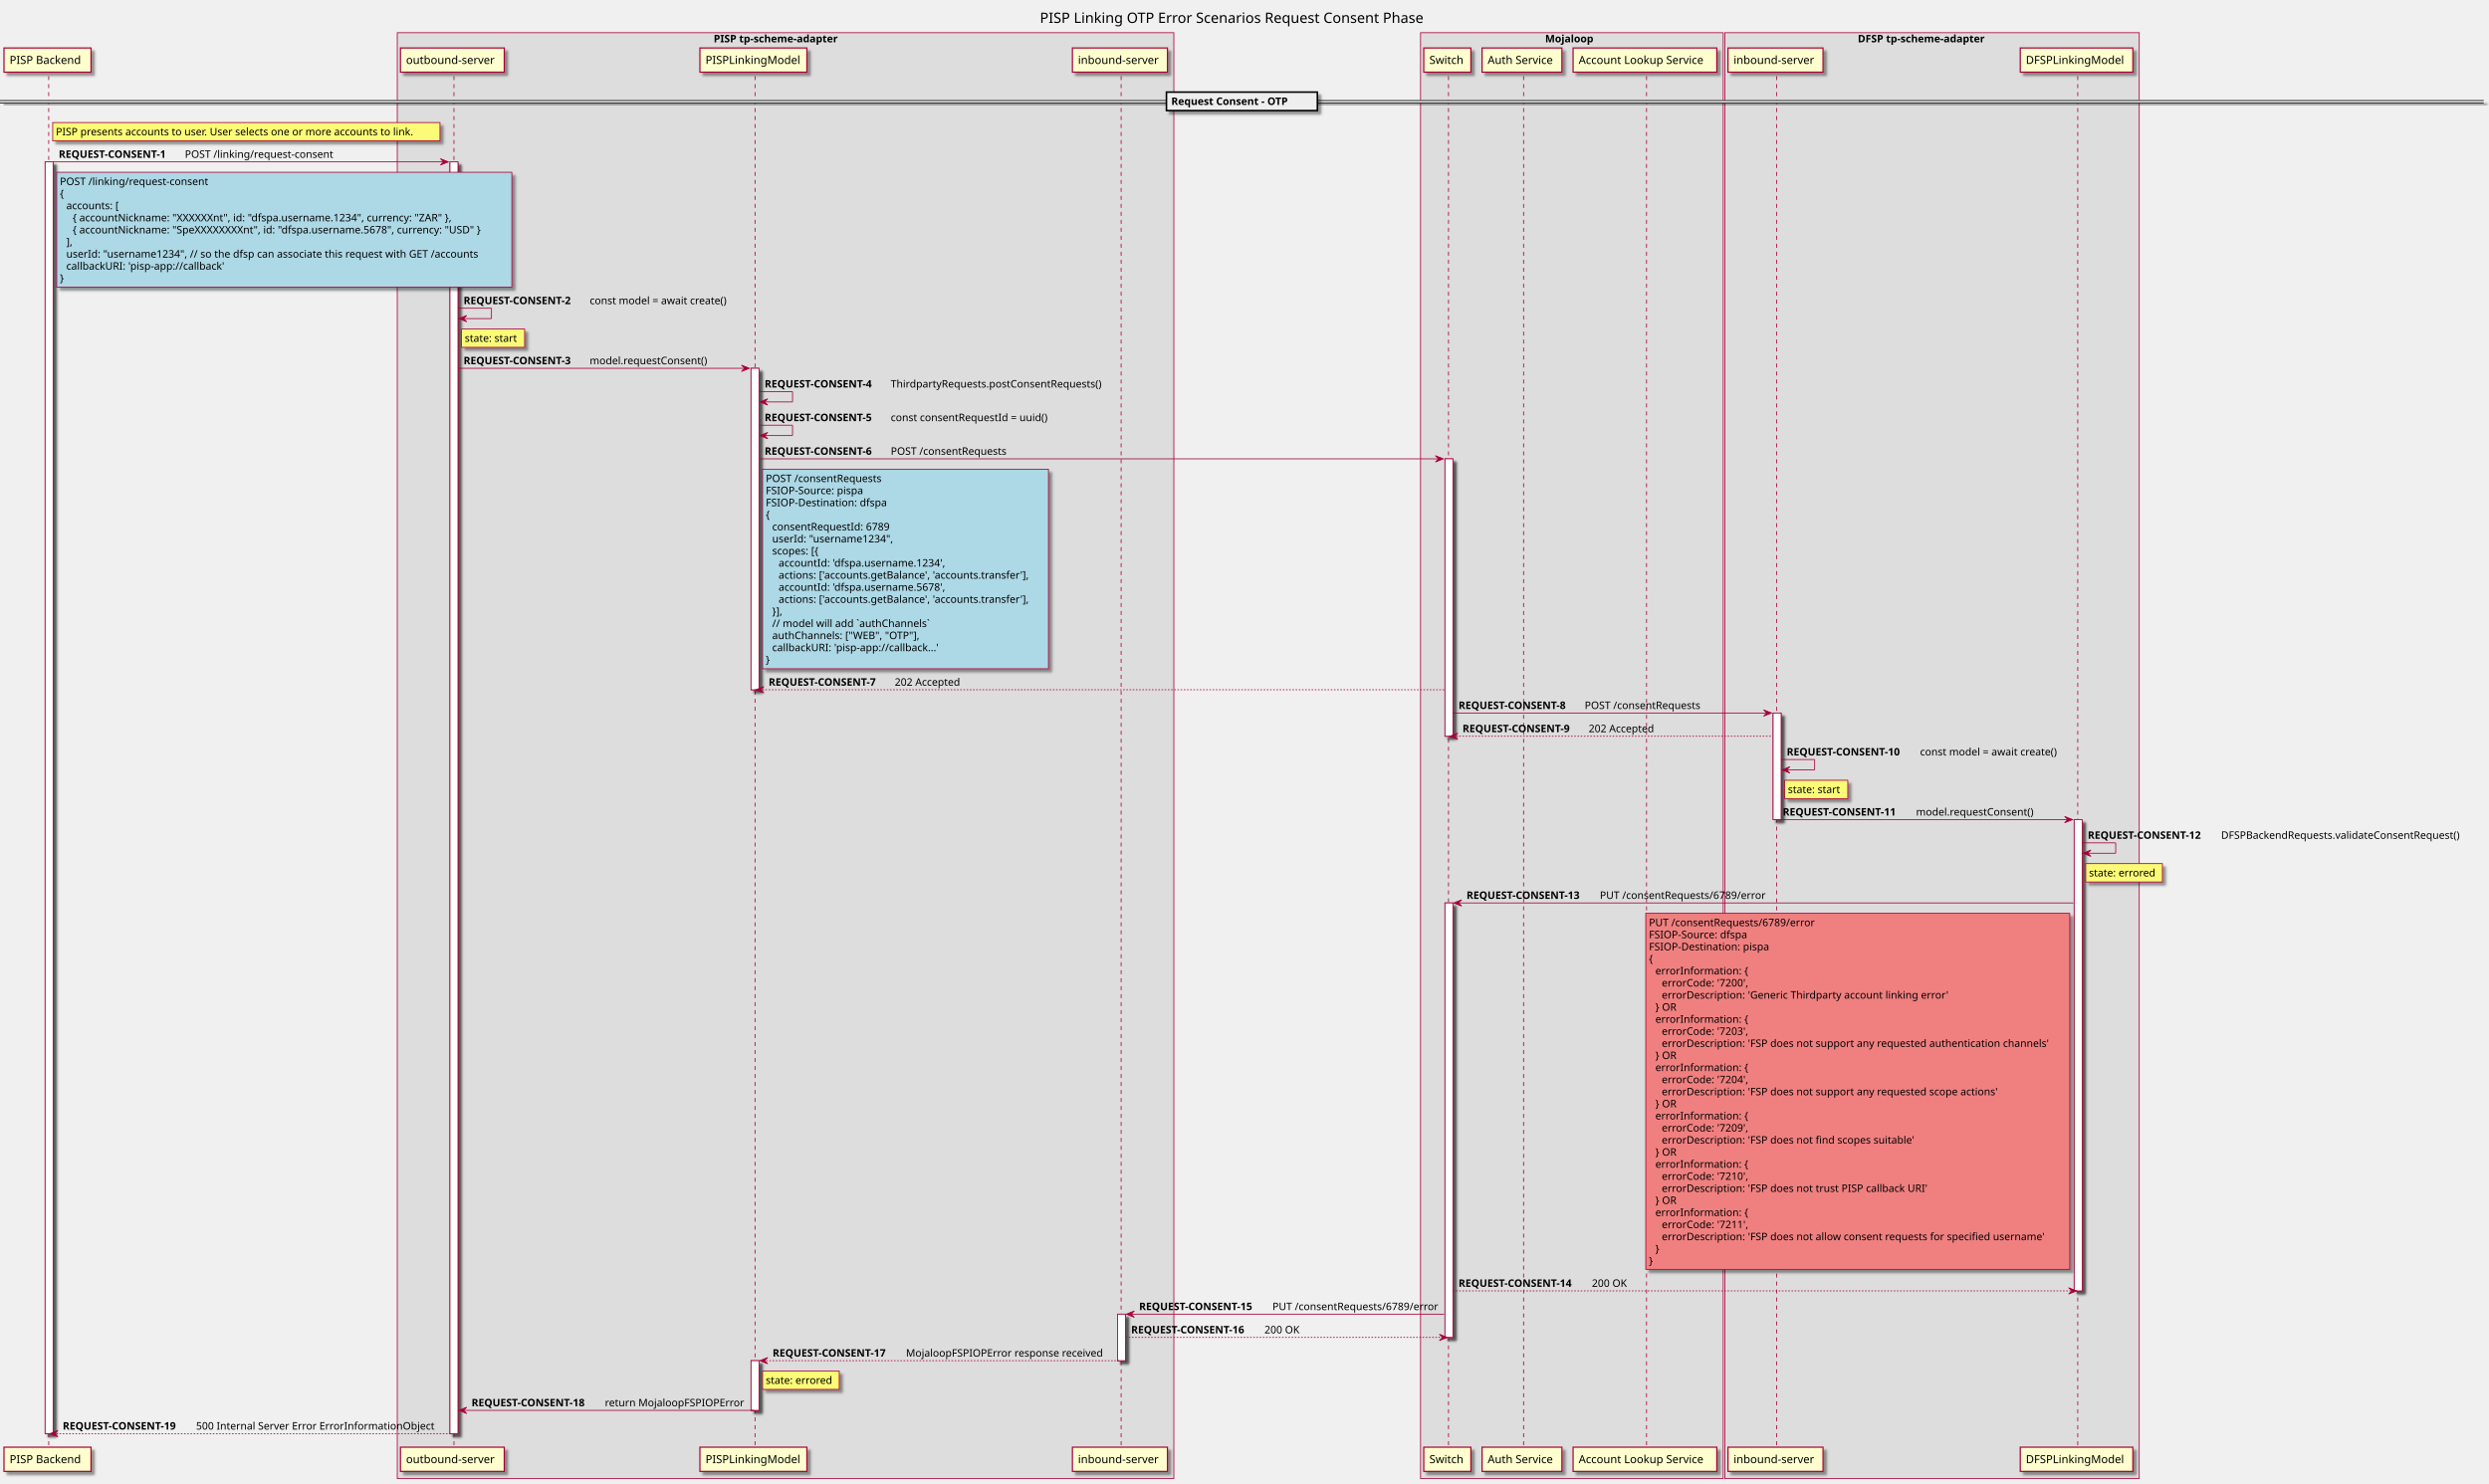
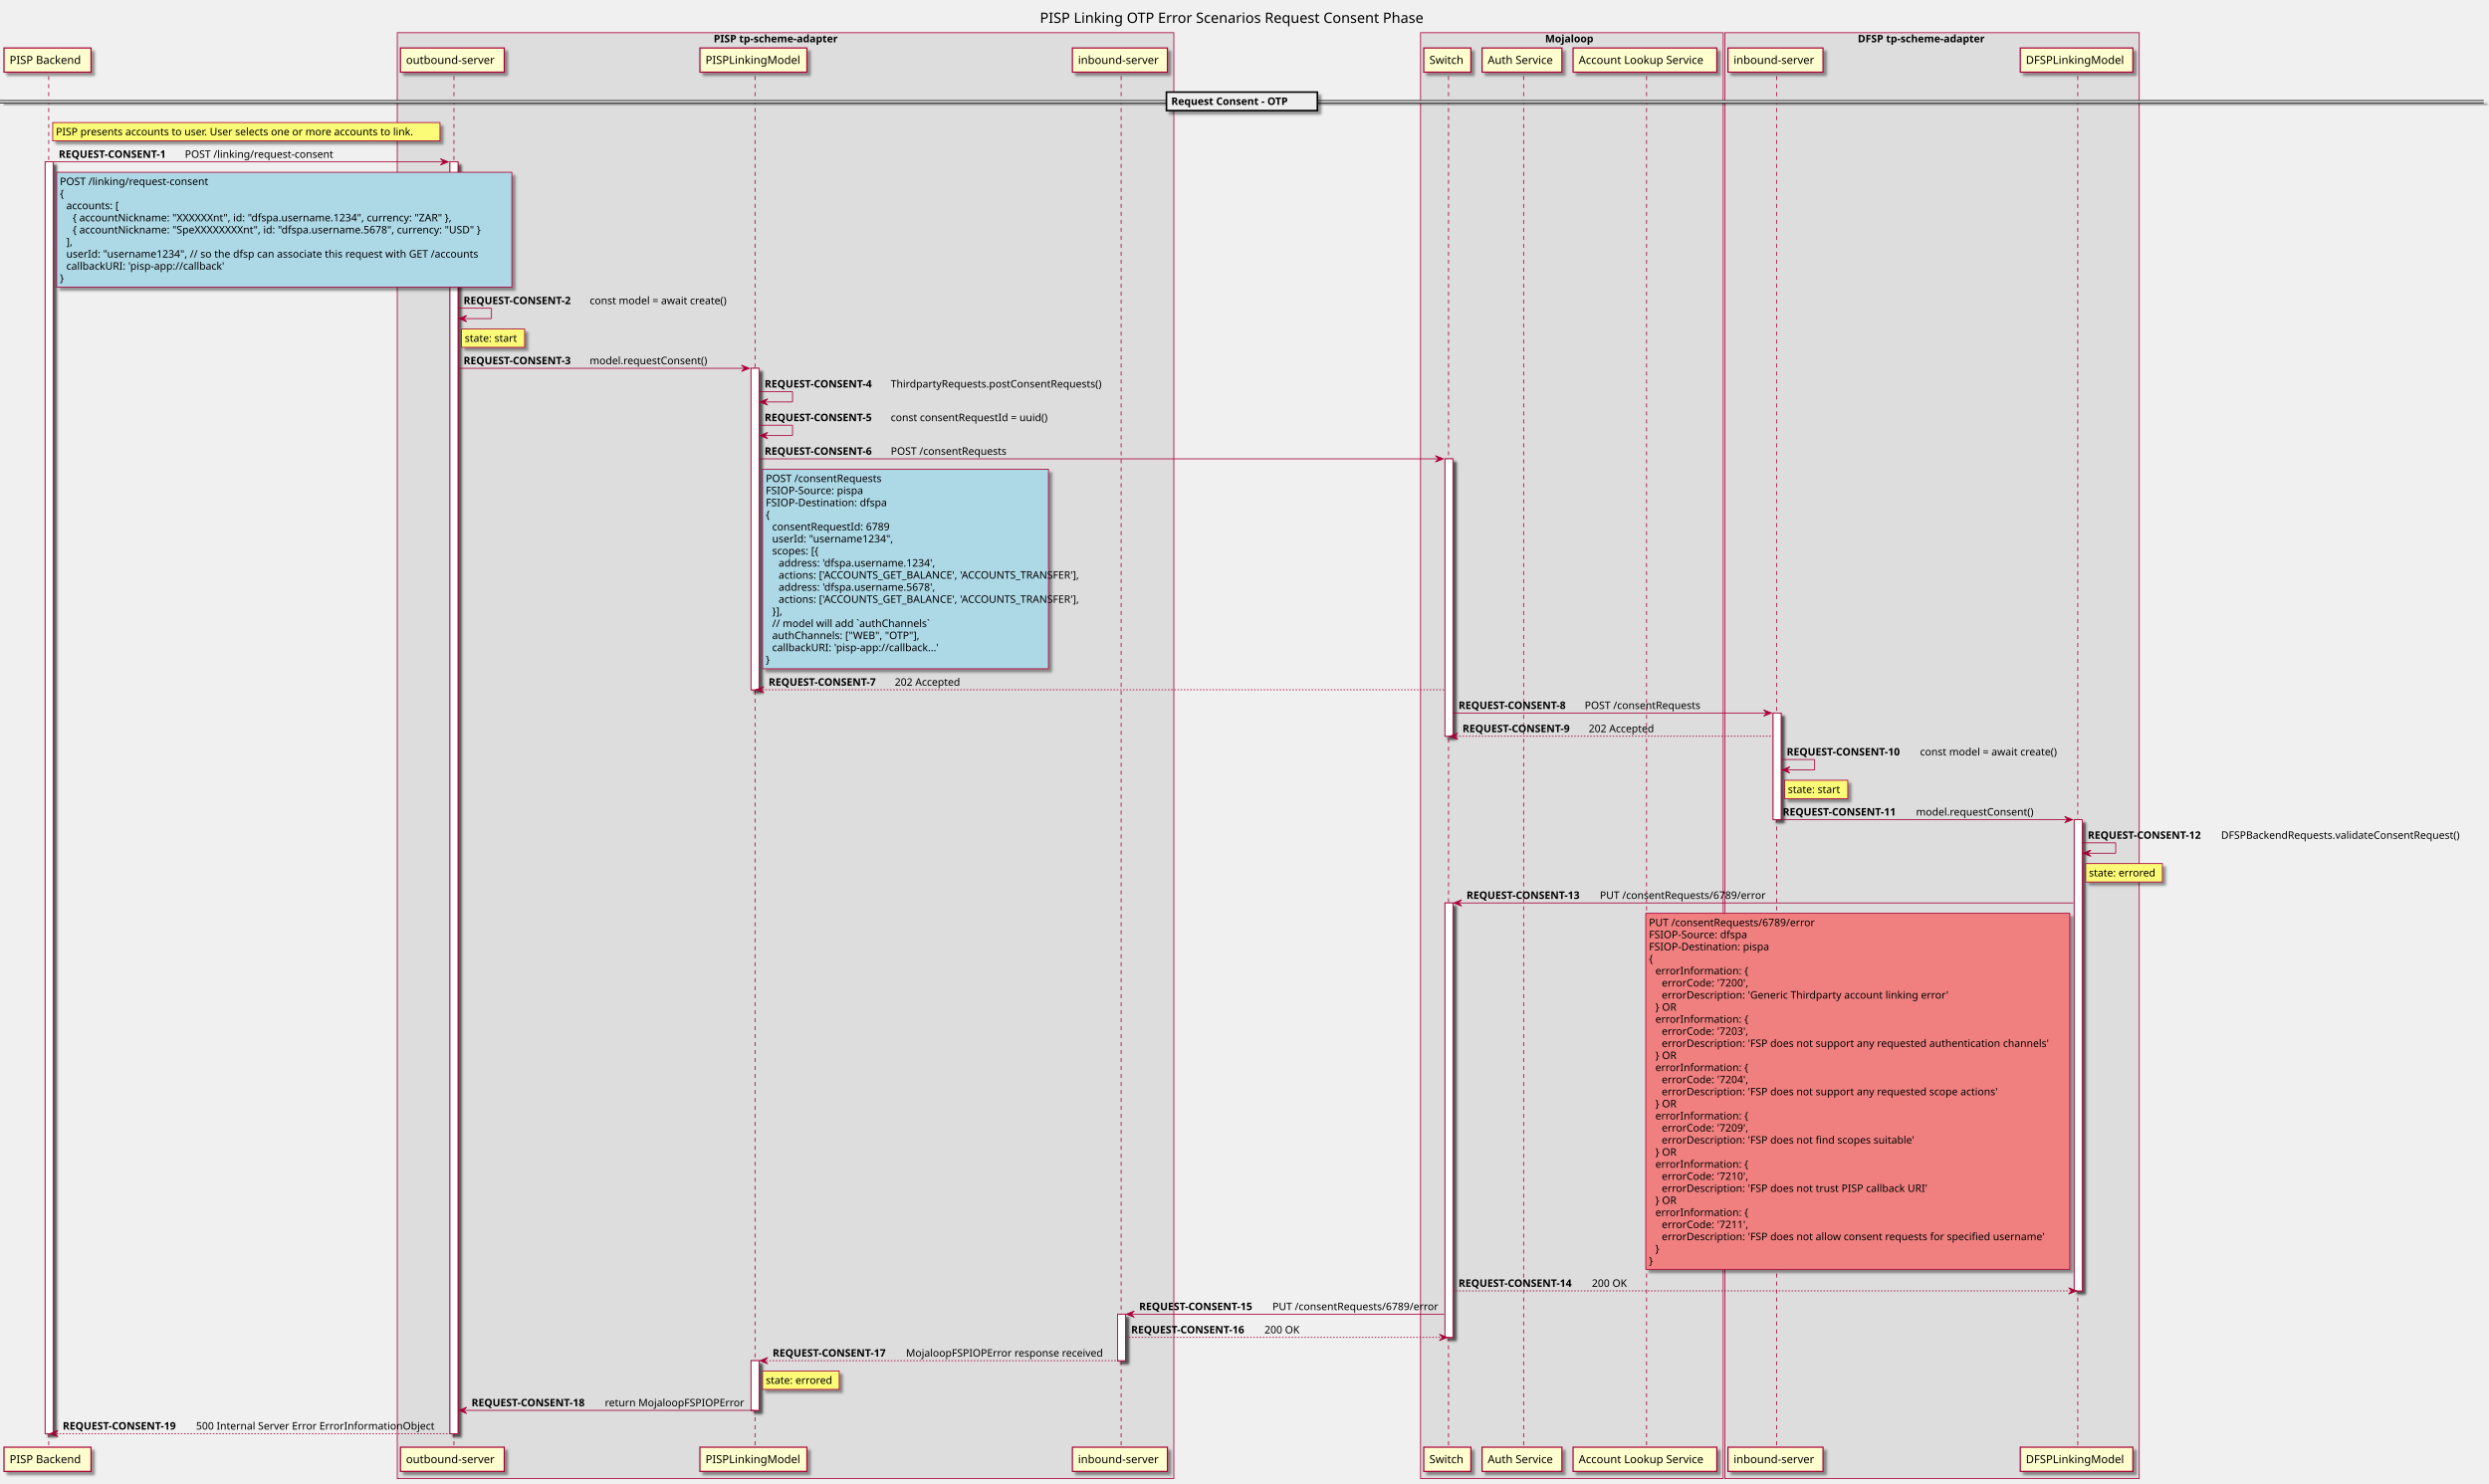
<svg xmlns="http://www.w3.org/2000/svg" contentScriptType="application/ecmascript" contentStyleType="text/css" height="1858px" preserveAspectRatio="none" style="width:3117px;height:1858px;" version="1.1" viewBox="0 0 3117 1858" width="3117px" zoomAndPan="magnify">
  <defs>
    <filter height="300%" id="f1ocngoyft4dsx" width="300%" x="-1" y="-1">
      <feGaussianBlur result="blurOut" stdDeviation="2.0" />
      <feColorMatrix in="blurOut" result="blurOut2" type="matrix" values="0 0 0 0 0 0 0 0 0 0 0 0 0 0 0 0 0 0 .4 0" />
      <feOffset dx="4.0" dy="4.0" in="blurOut2" result="blurOut3" />
      <feBlend in="SourceGraphic" in2="blurOut3" mode="normal" />
    </filter>
  </defs>
  <g>
    <text fill="#000000" font-family="sans-serif" font-size="18" lengthAdjust="spacing" textLength="506" x="1302.25" y="28.708">PISP Linking OTP Error Scenarios Request Consent Phase</text>
    <rect fill="#DDDDDD" height="1811.219" style="stroke:#A80036;stroke-width:1.0;" width="972.5" x="497.5" y="40.953" />
    <text fill="#000000" font-family="sans-serif" font-size="13" font-weight="bold" lengthAdjust="spacing" textLength="180" x="893.75" y="53.02">PISP tp-scheme-adapter</text>
    <rect fill="#DDDDDD" height="1811.219" style="stroke:#A80036;stroke-width:1.0;" width="379" x="1779" y="40.953" />
    <text fill="#000000" font-family="sans-serif" font-size="13" font-weight="bold" lengthAdjust="spacing" textLength="67" x="1935" y="53.02">Mojaloop</text>
    <rect fill="#DDDDDD" height="1811.219" style="stroke:#A80036;stroke-width:1.0;" width="519" x="2160" y="40.953" />
    <text fill="#000000" font-family="sans-serif" font-size="13" font-weight="bold" lengthAdjust="spacing" textLength="186" x="2326.5" y="53.02">DFSP tp-scheme-adapter</text>
    <rect fill="#FFFFFF" filter="url(#f1ocngoyft4dsx)" height="1593.094" style="stroke:#A80036;stroke-width:1.0;" width="10" x="56.5" y="202.781" />
    <rect fill="#FFFFFF" filter="url(#f1ocngoyft4dsx)" height="1593.094" style="stroke:#A80036;stroke-width:1.0;" width="10" x="563.5" y="202.781" />
    <rect fill="#FFFFFF" filter="url(#f1ocngoyft4dsx)" height="402.656" style="stroke:#A80036;stroke-width:1.0;" width="10" x="940.5" y="461.375" />
    <rect fill="#FFFFFF" filter="url(#f1ocngoyft4dsx)" height="62.266" style="stroke:#A80036;stroke-width:1.0;" width="10" x="940.5" y="1704.477" />
    <rect fill="#FFFFFF" filter="url(#f1ocngoyft4dsx)" height="58.266" style="stroke:#A80036;stroke-width:1.0;" width="10" x="1399.5" y="1646.211" />
    <rect fill="#FFFFFF" filter="url(#f1ocngoyft4dsx)" height="347.523" style="stroke:#A80036;stroke-width:1.0;" width="10" x="1809.5" y="574.773" />
    <rect fill="#FFFFFF" filter="url(#f1ocngoyft4dsx)" height="544.25" style="stroke:#A80036;stroke-width:1.0;" width="10" x="1809.5" y="1131.094" />
    <rect fill="#FFFFFF" filter="url(#f1ocngoyft4dsx)" height="133.531" style="stroke:#A80036;stroke-width:1.0;" width="10" x="2220.5" y="893.164" />
    <rect fill="#FFFFFF" filter="url(#f1ocngoyft4dsx)" height="590.383" style="stroke:#A80036;stroke-width:1.0;" width="10" x="2597.5" y="1026.695" />
    <line style="stroke:#A80036;stroke-width:1.0;stroke-dasharray:5.0,5.0;" x1="61" x2="61" y1="95.383" y2="1813.875" />
    <line style="stroke:#A80036;stroke-width:1.0;stroke-dasharray:5.0,5.0;" x1="568.5" x2="568.5" y1="95.383" y2="1813.875" />
    <line style="stroke:#A80036;stroke-width:1.0;stroke-dasharray:5.0,5.0;" x1="945.5" x2="945.5" y1="95.383" y2="1813.875" />
    <line style="stroke:#A80036;stroke-width:1.0;stroke-dasharray:5.0,5.0;" x1="1404" x2="1404" y1="95.383" y2="1813.875" />
    <line style="stroke:#A80036;stroke-width:1.0;stroke-dasharray:5.0,5.0;" x1="1814" x2="1814" y1="95.383" y2="1813.875" />
    <line style="stroke:#A80036;stroke-width:1.0;stroke-dasharray:5.0,5.0;" x1="1908" x2="1908" y1="95.383" y2="1813.875" />
    <line style="stroke:#A80036;stroke-width:1.0;stroke-dasharray:5.0,5.0;" x1="2062" x2="2062" y1="95.383" y2="1813.875" />
    <line style="stroke:#A80036;stroke-width:1.0;stroke-dasharray:5.0,5.0;" x1="2225" x2="2225" y1="95.383" y2="1813.875" />
    <line style="stroke:#A80036;stroke-width:1.0;stroke-dasharray:5.0,5.0;" x1="2602" x2="2602" y1="95.383" y2="1813.875" />
    <rect fill="#FEFECE" filter="url(#f1ocngoyft4dsx)" height="30.297" style="stroke:#A80036;stroke-width:1.5;" width="109" x="5" y="60.086" />
    <text fill="#000000" font-family="sans-serif" font-size="14" lengthAdjust="spacing" textLength="95" x="12" y="80.081">PISP Backend</text>
    <rect fill="#FEFECE" filter="url(#f1ocngoyft4dsx)" height="30.297" style="stroke:#A80036;stroke-width:1.5;" width="109" x="5" y="1812.875" />
    <text fill="#000000" font-family="sans-serif" font-size="14" lengthAdjust="spacing" textLength="95" x="12" y="1832.87">PISP Backend</text>
    <rect fill="#FEFECE" filter="url(#f1ocngoyft4dsx)" height="30.297" style="stroke:#A80036;stroke-width:1.5;" width="130" x="501.5" y="60.086" />
    <text fill="#000000" font-family="sans-serif" font-size="14" lengthAdjust="spacing" textLength="116" x="508.5" y="80.081">outbound-server</text>
    <rect fill="#FEFECE" filter="url(#f1ocngoyft4dsx)" height="30.297" style="stroke:#A80036;stroke-width:1.5;" width="130" x="501.5" y="1812.875" />
    <text fill="#000000" font-family="sans-serif" font-size="14" lengthAdjust="spacing" textLength="116" x="508.5" y="1832.87">outbound-server</text>
    <rect fill="#FEFECE" filter="url(#f1ocngoyft4dsx)" height="30.297" style="stroke:#A80036;stroke-width:1.5;" width="134" x="876.5" y="60.086" />
    <text fill="#000000" font-family="sans-serif" font-size="14" lengthAdjust="spacing" textLength="120" x="883.5" y="80.081">PISPLinkingModel</text>
    <rect fill="#FEFECE" filter="url(#f1ocngoyft4dsx)" height="30.297" style="stroke:#A80036;stroke-width:1.5;" width="134" x="876.5" y="1812.875" />
    <text fill="#000000" font-family="sans-serif" font-size="14" lengthAdjust="spacing" textLength="120" x="883.5" y="1832.87">PISPLinkingModel</text>
    <rect fill="#FEFECE" filter="url(#f1ocngoyft4dsx)" height="30.297" style="stroke:#A80036;stroke-width:1.5;" width="119" x="1343" y="60.086" />
    <text fill="#000000" font-family="sans-serif" font-size="14" lengthAdjust="spacing" textLength="105" x="1350" y="80.081">inbound-server</text>
    <rect fill="#FEFECE" filter="url(#f1ocngoyft4dsx)" height="30.297" style="stroke:#A80036;stroke-width:1.5;" width="119" x="1343" y="1812.875" />
    <text fill="#000000" font-family="sans-serif" font-size="14" lengthAdjust="spacing" textLength="105" x="1350" y="1832.87">inbound-server</text>
    <rect fill="#FEFECE" filter="url(#f1ocngoyft4dsx)" height="30.297" style="stroke:#A80036;stroke-width:1.5;" width="59" x="1783" y="60.086" />
    <text fill="#000000" font-family="sans-serif" font-size="14" lengthAdjust="spacing" textLength="45" x="1790" y="80.081">Switch</text>
    <rect fill="#FEFECE" filter="url(#f1ocngoyft4dsx)" height="30.297" style="stroke:#A80036;stroke-width:1.5;" width="59" x="1783" y="1812.875" />
    <text fill="#000000" font-family="sans-serif" font-size="14" lengthAdjust="spacing" textLength="45" x="1790" y="1832.87">Switch</text>
    <rect fill="#FEFECE" filter="url(#f1ocngoyft4dsx)" height="30.297" style="stroke:#A80036;stroke-width:1.5;" width="100" x="1856" y="60.086" />
    <text fill="#000000" font-family="sans-serif" font-size="14" lengthAdjust="spacing" textLength="86" x="1863" y="80.081">Auth Service</text>
    <rect fill="#FEFECE" filter="url(#f1ocngoyft4dsx)" height="30.297" style="stroke:#A80036;stroke-width:1.5;" width="100" x="1856" y="1812.875" />
    <text fill="#000000" font-family="sans-serif" font-size="14" lengthAdjust="spacing" textLength="86" x="1863" y="1832.87">Auth Service</text>
    <rect fill="#FEFECE" filter="url(#f1ocngoyft4dsx)" height="30.297" style="stroke:#A80036;stroke-width:1.5;" width="180" x="1970" y="60.086" />
    <text fill="#000000" font-family="sans-serif" font-size="14" lengthAdjust="spacing" textLength="166" x="1977" y="80.081">Account Lookup Service</text>
    <rect fill="#FEFECE" filter="url(#f1ocngoyft4dsx)" height="30.297" style="stroke:#A80036;stroke-width:1.5;" width="180" x="1970" y="1812.875" />
    <text fill="#000000" font-family="sans-serif" font-size="14" lengthAdjust="spacing" textLength="166" x="1977" y="1832.87">Account Lookup Service</text>
    <rect fill="#FEFECE" filter="url(#f1ocngoyft4dsx)" height="30.297" style="stroke:#A80036;stroke-width:1.5;" width="119" x="2164" y="60.086" />
    <text fill="#000000" font-family="sans-serif" font-size="14" lengthAdjust="spacing" textLength="105" x="2171" y="80.081">inbound-server</text>
    <rect fill="#FEFECE" filter="url(#f1ocngoyft4dsx)" height="30.297" style="stroke:#A80036;stroke-width:1.5;" width="119" x="2164" y="1812.875" />
    <text fill="#000000" font-family="sans-serif" font-size="14" lengthAdjust="spacing" textLength="105" x="2171" y="1832.87">inbound-server</text>
    <rect fill="#FEFECE" filter="url(#f1ocngoyft4dsx)" height="30.297" style="stroke:#A80036;stroke-width:1.5;" width="141" x="2530" y="60.086" />
    <text fill="#000000" font-family="sans-serif" font-size="14" lengthAdjust="spacing" textLength="127" x="2537" y="80.081">DFSPLinkingModel</text>
    <rect fill="#FEFECE" filter="url(#f1ocngoyft4dsx)" height="30.297" style="stroke:#A80036;stroke-width:1.5;" width="141" x="2530" y="1812.875" />
    <text fill="#000000" font-family="sans-serif" font-size="14" lengthAdjust="spacing" textLength="127" x="2537" y="1832.87">DFSPLinkingModel</text>
    <rect fill="#FFFFFF" filter="url(#f1ocngoyft4dsx)" height="1593.094" style="stroke:#A80036;stroke-width:1.0;" width="10" x="56.5" y="202.781" />
    <rect fill="#FFFFFF" filter="url(#f1ocngoyft4dsx)" height="1593.094" style="stroke:#A80036;stroke-width:1.0;" width="10" x="563.5" y="202.781" />
    <rect fill="#FFFFFF" filter="url(#f1ocngoyft4dsx)" height="402.656" style="stroke:#A80036;stroke-width:1.0;" width="10" x="940.5" y="461.375" />
    <rect fill="#FFFFFF" filter="url(#f1ocngoyft4dsx)" height="62.266" style="stroke:#A80036;stroke-width:1.0;" width="10" x="940.5" y="1704.477" />
    <rect fill="#FFFFFF" filter="url(#f1ocngoyft4dsx)" height="58.266" style="stroke:#A80036;stroke-width:1.0;" width="10" x="1399.5" y="1646.211" />
    <rect fill="#FFFFFF" filter="url(#f1ocngoyft4dsx)" height="347.523" style="stroke:#A80036;stroke-width:1.0;" width="10" x="1809.5" y="574.773" />
    <rect fill="#FFFFFF" filter="url(#f1ocngoyft4dsx)" height="544.25" style="stroke:#A80036;stroke-width:1.0;" width="10" x="1809.5" y="1131.094" />
    <rect fill="#FFFFFF" filter="url(#f1ocngoyft4dsx)" height="133.531" style="stroke:#A80036;stroke-width:1.0;" width="10" x="2220.5" y="893.164" />
    <rect fill="#FFFFFF" filter="url(#f1ocngoyft4dsx)" height="590.383" style="stroke:#A80036;stroke-width:1.0;" width="10" x="2597.5" y="1026.695" />
    <rect fill="#EEEEEE" filter="url(#f1ocngoyft4dsx)" height="3" style="stroke:#EEEEEE;stroke-width:1.0;" width="3110.5" x="0" y="125.949" />
    <line style="stroke:#000000;stroke-width:1.0;" x1="0" x2="3110.5" y1="125.949" y2="125.949" />
    <line style="stroke:#000000;stroke-width:1.0;" x1="0" x2="3110.5" y1="128.949" y2="128.949" />
    <rect fill="#EEEEEE" filter="url(#f1ocngoyft4dsx)" height="23.133" style="stroke:#000000;stroke-width:2.0;" width="189" x="1460.75" y="115.383" />
    <text fill="#000000" font-family="sans-serif" font-size="13" font-weight="bold" lengthAdjust="spacing" textLength="170" x="1466.75" y="131.45">Request Consent - OTP</text>
    <rect fill="#FBFB77" filter="url(#f1ocngoyft4dsx)" height="23" style="stroke:#A80036;stroke-width:1.0;" width="485" x="66" y="153.516" />
    <text fill="#000000" font-family="sans-serif" font-size="13" lengthAdjust="spacing" textLength="477" x="70" y="169.583">PISP presents accounts to user. User selects one or more accounts to link.</text>
    <polygon fill="#A80036" points="551.5,198.781,561.5,202.781,551.5,206.781,555.5,202.781" style="stroke:#A80036;stroke-width:1.0;" />
    <line style="stroke:#A80036;stroke-width:1.0;" x1="66.5" x2="557.5" y1="202.781" y2="202.781" />
    <text fill="#000000" font-family="sans-serif" font-size="13" font-weight="bold" lengthAdjust="spacing" textLength="154" x="73.5" y="197.715">REQUEST-CONSENT-1</text>
    <text fill="#000000" font-family="sans-serif" font-size="13" lengthAdjust="spacing" textLength="191" x="231.5" y="197.715">POST /linking/request-consent</text>
    <rect fill="#ADD8E6" filter="url(#f1ocngoyft4dsx)" height="144" style="stroke:#A80036;stroke-width:1.0;" width="570" x="71" y="215.781" />
    <text fill="#000000" font-family="sans-serif" font-size="13" lengthAdjust="spacing" textLength="191" x="75" y="231.848">POST /linking/request-consent</text>
    <text fill="#000000" font-family="sans-serif" font-size="13" lengthAdjust="spacing" textLength="8" x="75" y="246.981">{</text>
    <text fill="#000000" font-family="sans-serif" font-size="13" lengthAdjust="spacing" textLength="71" x="83" y="262.114">accounts: [</text>
    <text fill="#000000" font-family="sans-serif" font-size="13" lengthAdjust="spacing" textLength="507" x="91" y="277.247">{ accountNickname: "XXXXXXnt", id: "dfspa.username.1234", currency: "ZAR" },</text>
    <text fill="#000000" font-family="sans-serif" font-size="13" lengthAdjust="spacing" textLength="546" x="91" y="292.379">{ accountNickname: "SpeXXXXXXXXnt", id: "dfspa.username.5678", currency: "USD" }</text>
    <text fill="#000000" font-family="sans-serif" font-size="13" lengthAdjust="spacing" textLength="9" x="83" y="307.512">],</text>
    <text fill="#000000" font-family="sans-serif" font-size="13" lengthAdjust="spacing" textLength="541" x="83" y="322.645">userId: "username1234", // so the dfsp can associate this request with GET /accounts</text>
    <text fill="#000000" font-family="sans-serif" font-size="13" lengthAdjust="spacing" textLength="204" x="83" y="337.778">callbackURI: 'pisp-app://callback'</text>
    <text fill="#000000" font-family="sans-serif" font-size="13" lengthAdjust="spacing" textLength="8" x="75" y="352.911">}</text>
    <line style="stroke:#A80036;stroke-width:1.0;" x1="573.5" x2="615.5" y1="386.109" y2="386.109" />
    <line style="stroke:#A80036;stroke-width:1.0;" x1="615.5" x2="615.5" y1="386.109" y2="399.109" />
    <line style="stroke:#A80036;stroke-width:1.0;" x1="574.5" x2="615.5" y1="399.109" y2="399.109" />
    <polygon fill="#A80036" points="584.5,395.109,574.5,399.109,584.5,403.109,580.5,399.109" style="stroke:#A80036;stroke-width:1.0;" />
    <text fill="#000000" font-family="sans-serif" font-size="13" font-weight="bold" lengthAdjust="spacing" textLength="154" x="580.5" y="381.043">REQUEST-CONSENT-2</text>
    <text fill="#000000" font-family="sans-serif" font-size="13" lengthAdjust="spacing" textLength="186" x="738.5" y="381.043">const model = await create()</text>
    <rect fill="#FBFB77" filter="url(#f1ocngoyft4dsx)" height="23" style="stroke:#A80036;stroke-width:1.0;" width="79" x="578" y="412.109" />
    <text fill="#000000" font-family="sans-serif" font-size="13" lengthAdjust="spacing" textLength="71" x="582" y="428.176">state: start</text>
    <polygon fill="#A80036" points="928.5,457.375,938.5,461.375,928.5,465.375,932.5,461.375" style="stroke:#A80036;stroke-width:1.0;" />
    <line style="stroke:#A80036;stroke-width:1.0;" x1="573.5" x2="934.5" y1="461.375" y2="461.375" />
    <text fill="#000000" font-family="sans-serif" font-size="13" font-weight="bold" lengthAdjust="spacing" textLength="154" x="580.5" y="456.309">REQUEST-CONSENT-3</text>
    <text fill="#000000" font-family="sans-serif" font-size="13" lengthAdjust="spacing" textLength="156" x="738.5" y="456.309">model.requestConsent()</text>
    <line style="stroke:#A80036;stroke-width:1.0;" x1="950.5" x2="992.5" y1="490.508" y2="490.508" />
    <line style="stroke:#A80036;stroke-width:1.0;" x1="992.5" x2="992.5" y1="490.508" y2="503.508" />
    <line style="stroke:#A80036;stroke-width:1.0;" x1="951.5" x2="992.5" y1="503.508" y2="503.508" />
    <polygon fill="#A80036" points="961.5,499.508,951.5,503.508,961.5,507.508,957.5,503.508" style="stroke:#A80036;stroke-width:1.0;" />
    <text fill="#000000" font-family="sans-serif" font-size="13" font-weight="bold" lengthAdjust="spacing" textLength="154" x="957.5" y="485.442">REQUEST-CONSENT-4</text>
    <text fill="#000000" font-family="sans-serif" font-size="13" lengthAdjust="spacing" textLength="277" x="1115.5" y="485.442">ThirdpartyRequests.postConsentRequests()</text>
    <line style="stroke:#A80036;stroke-width:1.0;" x1="950.5" x2="992.5" y1="532.641" y2="532.641" />
    <line style="stroke:#A80036;stroke-width:1.0;" x1="992.5" x2="992.5" y1="532.641" y2="545.641" />
    <line style="stroke:#A80036;stroke-width:1.0;" x1="951.5" x2="992.5" y1="545.641" y2="545.641" />
    <polygon fill="#A80036" points="961.5,541.641,951.5,545.641,961.5,549.641,957.5,545.641" style="stroke:#A80036;stroke-width:1.0;" />
    <text fill="#000000" font-family="sans-serif" font-size="13" font-weight="bold" lengthAdjust="spacing" textLength="154" x="957.5" y="527.575">REQUEST-CONSENT-5</text>
    <text fill="#000000" font-family="sans-serif" font-size="13" lengthAdjust="spacing" textLength="209" x="1115.5" y="527.575">const consentRequestId = uuid()</text>
    <polygon fill="#A80036" points="1797.5,570.773,1807.5,574.773,1797.5,578.773,1801.5,574.773" style="stroke:#A80036;stroke-width:1.0;" />
    <line style="stroke:#A80036;stroke-width:1.0;" x1="950.5" x2="1803.5" y1="574.773" y2="574.773" />
    <text fill="#000000" font-family="sans-serif" font-size="13" font-weight="bold" lengthAdjust="spacing" textLength="154" x="957.5" y="569.707">REQUEST-CONSENT-6</text>
    <text fill="#000000" font-family="sans-serif" font-size="13" lengthAdjust="spacing" textLength="152" x="1115.5" y="569.707">POST /consentRequests</text>
    <rect fill="#ADD8E6" filter="url(#f1ocngoyft4dsx)" height="250" style="stroke:#A80036;stroke-width:1.0;" width="358" x="955" y="587.773" />
    <text fill="#000000" font-family="sans-serif" font-size="13" lengthAdjust="spacing" textLength="152" x="959" y="603.84">POST /consentRequests</text>
    <text fill="#000000" font-family="sans-serif" font-size="13" lengthAdjust="spacing" textLength="129" x="959" y="618.973">FSIOP-Source: pispa</text>
    <text fill="#000000" font-family="sans-serif" font-size="13" lengthAdjust="spacing" textLength="158" x="959" y="634.106">FSIOP-Destination: dfspa</text>
    <text fill="#000000" font-family="sans-serif" font-size="13" lengthAdjust="spacing" textLength="8" x="959" y="649.239">{</text>
    <text fill="#000000" font-family="sans-serif" font-size="13" lengthAdjust="spacing" textLength="154" x="967" y="664.372">consentRequestId: 6789</text>
    <text fill="#000000" font-family="sans-serif" font-size="13" lengthAdjust="spacing" textLength="158" x="967" y="679.504">userId: "username1234",</text>
    <text fill="#000000" font-family="sans-serif" font-size="13" lengthAdjust="spacing" textLength="66" x="967" y="694.637">scopes: [{</text>
-     <text fill="#000000" font-family="sans-serif" font-size="13" lengthAdjust="spacing" textLength="220" x="975" y="709.77">accountId: 'dfspa.username.1234',</text>
-     <text fill="#000000" font-family="sans-serif" font-size="13" lengthAdjust="spacing" textLength="334" x="975" y="724.903">actions: ['accounts.getBalance', 'accounts.transfer'],</text>
-     <text fill="#000000" font-family="sans-serif" font-size="13" lengthAdjust="spacing" textLength="220" x="975" y="740.036">accountId: 'dfspa.username.5678',</text>
-     <text fill="#000000" font-family="sans-serif" font-size="13" lengthAdjust="spacing" textLength="334" x="975" y="755.168">actions: ['accounts.getBalance', 'accounts.transfer'],</text>
+     <text fill="#000000" font-family="sans-serif" font-size="13" lengthAdjust="spacing" textLength="220" x="975" y="709.77">address: 'dfspa.username.1234',</text>
+     <text fill="#000000" font-family="sans-serif" font-size="13" lengthAdjust="spacing" textLength="334" x="975" y="724.903">actions: ['ACCOUNTS_GET_BALANCE', 'ACCOUNTS_TRANSFER'],</text>
+     <text fill="#000000" font-family="sans-serif" font-size="13" lengthAdjust="spacing" textLength="220" x="975" y="740.036">address: 'dfspa.username.5678',</text>
+     <text fill="#000000" font-family="sans-serif" font-size="13" lengthAdjust="spacing" textLength="334" x="975" y="755.168">actions: ['ACCOUNTS_GET_BALANCE', 'ACCOUNTS_TRANSFER'],</text>
    <text fill="#000000" font-family="sans-serif" font-size="13" lengthAdjust="spacing" textLength="17" x="967" y="770.301">}],</text>
    <text fill="#000000" font-family="sans-serif" font-size="13" lengthAdjust="spacing" textLength="208" x="967" y="785.434">// model will add `authChannels`</text>
    <text fill="#000000" font-family="sans-serif" font-size="13" lengthAdjust="spacing" textLength="191" x="967" y="800.567">authChannels: ["WEB", "OTP"],</text>
    <text fill="#000000" font-family="sans-serif" font-size="13" lengthAdjust="spacing" textLength="216" x="967" y="815.7">callbackURI: 'pisp-app://callback...'</text>
    <text fill="#000000" font-family="sans-serif" font-size="13" lengthAdjust="spacing" textLength="8" x="959" y="830.832">}</text>
    <polygon fill="#A80036" points="956.5,860.031,946.5,864.031,956.5,868.031,952.5,864.031" style="stroke:#A80036;stroke-width:1.0;" />
    <line style="stroke:#A80036;stroke-width:1.0;stroke-dasharray:2.0,2.0;" x1="950.5" x2="1808.5" y1="864.031" y2="864.031" />
    <text fill="#000000" font-family="sans-serif" font-size="13" font-weight="bold" lengthAdjust="spacing" textLength="154" x="962.5" y="858.965">REQUEST-CONSENT-7</text>
    <text fill="#000000" font-family="sans-serif" font-size="13" lengthAdjust="spacing" textLength="88" x="1120.5" y="858.965">202 Accepted</text>
    <polygon fill="#A80036" points="2208.5,889.164,2218.5,893.164,2208.5,897.164,2212.5,893.164" style="stroke:#A80036;stroke-width:1.0;" />
    <line style="stroke:#A80036;stroke-width:1.0;" x1="1819.5" x2="2214.5" y1="893.164" y2="893.164" />
    <text fill="#000000" font-family="sans-serif" font-size="13" font-weight="bold" lengthAdjust="spacing" textLength="154" x="1826.5" y="888.098">REQUEST-CONSENT-8</text>
    <text fill="#000000" font-family="sans-serif" font-size="13" lengthAdjust="spacing" textLength="152" x="1984.5" y="888.098">POST /consentRequests</text>
    <polygon fill="#A80036" points="1825.5,918.297,1815.5,922.297,1825.5,926.297,1821.5,922.297" style="stroke:#A80036;stroke-width:1.0;" />
    <line style="stroke:#A80036;stroke-width:1.0;stroke-dasharray:2.0,2.0;" x1="1819.5" x2="2219.5" y1="922.297" y2="922.297" />
    <text fill="#000000" font-family="sans-serif" font-size="13" font-weight="bold" lengthAdjust="spacing" textLength="154" x="1831.5" y="917.231">REQUEST-CONSENT-9</text>
    <text fill="#000000" font-family="sans-serif" font-size="13" lengthAdjust="spacing" textLength="88" x="1989.5" y="917.231">202 Accepted</text>
    <line style="stroke:#A80036;stroke-width:1.0;" x1="2230.5" x2="2272.5" y1="951.43" y2="951.43" />
    <line style="stroke:#A80036;stroke-width:1.0;" x1="2272.5" x2="2272.5" y1="951.43" y2="964.43" />
    <line style="stroke:#A80036;stroke-width:1.0;" x1="2231.5" x2="2272.5" y1="964.43" y2="964.43" />
    <polygon fill="#A80036" points="2241.5,960.43,2231.5,964.43,2241.5,968.43,2237.5,964.43" style="stroke:#A80036;stroke-width:1.0;" />
    <text fill="#000000" font-family="sans-serif" font-size="13" font-weight="bold" lengthAdjust="spacing" textLength="163" x="2237.5" y="946.364">REQUEST-CONSENT-10</text>
    <text fill="#000000" font-family="sans-serif" font-size="13" lengthAdjust="spacing" textLength="186" x="2404.5" y="946.364">const model = await create()</text>
    <rect fill="#FBFB77" filter="url(#f1ocngoyft4dsx)" height="23" style="stroke:#A80036;stroke-width:1.0;" width="79" x="2235" y="977.43" />
    <text fill="#000000" font-family="sans-serif" font-size="13" lengthAdjust="spacing" textLength="71" x="2239" y="993.497">state: start</text>
    <polygon fill="#A80036" points="2585.5,1022.695,2595.5,1026.695,2585.5,1030.695,2589.5,1026.695" style="stroke:#A80036;stroke-width:1.0;" />
    <line style="stroke:#A80036;stroke-width:1.0;" x1="2225.5" x2="2591.5" y1="1026.695" y2="1026.695" />
    <text fill="#000000" font-family="sans-serif" font-size="13" font-weight="bold" lengthAdjust="spacing" textLength="163" x="2232.5" y="1021.629">REQUEST-CONSENT-11</text>
    <text fill="#000000" font-family="sans-serif" font-size="13" lengthAdjust="spacing" textLength="156" x="2399.5" y="1021.629">model.requestConsent()</text>
    <line style="stroke:#A80036;stroke-width:1.0;" x1="2607.5" x2="2649.5" y1="1055.828" y2="1055.828" />
    <line style="stroke:#A80036;stroke-width:1.0;" x1="2649.5" x2="2649.5" y1="1055.828" y2="1068.828" />
    <line style="stroke:#A80036;stroke-width:1.0;" x1="2608.5" x2="2649.5" y1="1068.828" y2="1068.828" />
    <polygon fill="#A80036" points="2618.5,1064.828,2608.5,1068.828,2618.5,1072.828,2614.5,1068.828" style="stroke:#A80036;stroke-width:1.0;" />
    <text fill="#000000" font-family="sans-serif" font-size="13" font-weight="bold" lengthAdjust="spacing" textLength="163" x="2614.5" y="1050.762">REQUEST-CONSENT-12</text>
    <text fill="#000000" font-family="sans-serif" font-size="13" lengthAdjust="spacing" textLength="317" x="2781.5" y="1050.762">DFSPBackendRequests.validateConsentRequest()</text>
    <rect fill="#FBFB77" filter="url(#f1ocngoyft4dsx)" height="23" style="stroke:#A80036;stroke-width:1.0;" width="96" x="2612" y="1081.828" />
    <text fill="#000000" font-family="sans-serif" font-size="13" lengthAdjust="spacing" textLength="88" x="2616" y="1097.895">state: errored</text>
    <polygon fill="#A80036" points="1830.5,1127.094,1820.5,1131.094,1830.5,1135.094,1826.5,1131.094" style="stroke:#A80036;stroke-width:1.0;" />
    <line style="stroke:#A80036;stroke-width:1.0;" x1="1824.5" x2="2596.5" y1="1131.094" y2="1131.094" />
    <text fill="#000000" font-family="sans-serif" font-size="13" font-weight="bold" lengthAdjust="spacing" textLength="163" x="1836.5" y="1126.028">REQUEST-CONSENT-13</text>
    <text fill="#000000" font-family="sans-serif" font-size="13" lengthAdjust="spacing" textLength="214" x="2003.5" y="1126.028">PUT /consentRequests/6789/error</text>
    <rect fill="#F08080" filter="url(#f1ocngoyft4dsx)" height="446" style="stroke:#A80036;stroke-width:1.0;" width="531" x="2061" y="1144.094" />
    <text fill="#000000" font-family="sans-serif" font-size="13" lengthAdjust="spacing" textLength="214" x="2065" y="1160.161">PUT /consentRequests/6789/error</text>
    <text fill="#000000" font-family="sans-serif" font-size="13" lengthAdjust="spacing" textLength="130" x="2065" y="1175.293">FSIOP-Source: dfspa</text>
    <text fill="#000000" font-family="sans-serif" font-size="13" lengthAdjust="spacing" textLength="157" x="2065" y="1190.426">FSIOP-Destination: pispa</text>
    <text fill="#000000" font-family="sans-serif" font-size="13" lengthAdjust="spacing" textLength="8" x="2065" y="1205.559">{</text>
    <text fill="#000000" font-family="sans-serif" font-size="13" lengthAdjust="spacing" textLength="120" x="2073" y="1220.692">errorInformation: {</text>
    <text fill="#000000" font-family="sans-serif" font-size="13" lengthAdjust="spacing" textLength="114" x="2081" y="1235.825">errorCode: '7200',</text>
    <text fill="#000000" font-family="sans-serif" font-size="13" lengthAdjust="spacing" textLength="368" x="2081" y="1250.957">errorDescription: 'Generic Thirdparty account linking error'</text>
    <text fill="#000000" font-family="sans-serif" font-size="13" lengthAdjust="spacing" textLength="30" x="2073" y="1266.09">} OR</text>
    <text fill="#000000" font-family="sans-serif" font-size="13" lengthAdjust="spacing" textLength="120" x="2073" y="1281.223">errorInformation: {</text>
    <text fill="#000000" font-family="sans-serif" font-size="13" lengthAdjust="spacing" textLength="114" x="2081" y="1296.356">errorCode: '7203',</text>
    <text fill="#000000" font-family="sans-serif" font-size="13" lengthAdjust="spacing" textLength="507" x="2081" y="1311.489">errorDescription: 'FSP does not support any requested authentication channels'</text>
    <text fill="#000000" font-family="sans-serif" font-size="13" lengthAdjust="spacing" textLength="30" x="2073" y="1326.622">} OR</text>
    <text fill="#000000" font-family="sans-serif" font-size="13" lengthAdjust="spacing" textLength="120" x="2073" y="1341.754">errorInformation: {</text>
    <text fill="#000000" font-family="sans-serif" font-size="13" lengthAdjust="spacing" textLength="114" x="2081" y="1356.887">errorCode: '7204',</text>
    <text fill="#000000" font-family="sans-serif" font-size="13" lengthAdjust="spacing" textLength="442" x="2081" y="1372.02">errorDescription: 'FSP does not support any requested scope actions'</text>
    <text fill="#000000" font-family="sans-serif" font-size="13" lengthAdjust="spacing" textLength="30" x="2073" y="1387.153">} OR</text>
    <text fill="#000000" font-family="sans-serif" font-size="13" lengthAdjust="spacing" textLength="120" x="2073" y="1402.286">errorInformation: {</text>
    <text fill="#000000" font-family="sans-serif" font-size="13" lengthAdjust="spacing" textLength="114" x="2081" y="1417.418">errorCode: '7209',</text>
    <text fill="#000000" font-family="sans-serif" font-size="13" lengthAdjust="spacing" textLength="331" x="2081" y="1432.551">errorDescription: 'FSP does not find scopes suitable'</text>
    <text fill="#000000" font-family="sans-serif" font-size="13" lengthAdjust="spacing" textLength="30" x="2073" y="1447.684">} OR</text>
    <text fill="#000000" font-family="sans-serif" font-size="13" lengthAdjust="spacing" textLength="120" x="2073" y="1462.817">errorInformation: {</text>
    <text fill="#000000" font-family="sans-serif" font-size="13" lengthAdjust="spacing" textLength="114" x="2081" y="1477.95">errorCode: '7210',</text>
    <text fill="#000000" font-family="sans-serif" font-size="13" lengthAdjust="spacing" textLength="347" x="2081" y="1493.082">errorDescription: 'FSP does not trust PISP callback URI'</text>
    <text fill="#000000" font-family="sans-serif" font-size="13" lengthAdjust="spacing" textLength="30" x="2073" y="1508.215">} OR</text>
    <text fill="#000000" font-family="sans-serif" font-size="13" lengthAdjust="spacing" textLength="120" x="2073" y="1523.348">errorInformation: {</text>
    <text fill="#000000" font-family="sans-serif" font-size="13" lengthAdjust="spacing" textLength="114" x="2081" y="1538.481">errorCode: '7211',</text>
    <text fill="#000000" font-family="sans-serif" font-size="13" lengthAdjust="spacing" textLength="501" x="2081" y="1553.614">errorDescription: 'FSP does not allow consent requests for specified username'</text>
    <text fill="#000000" font-family="sans-serif" font-size="13" lengthAdjust="spacing" textLength="8" x="2073" y="1568.747">}</text>
    <text fill="#000000" font-family="sans-serif" font-size="13" lengthAdjust="spacing" textLength="8" x="2065" y="1583.879">}</text>
    <polygon fill="#A80036" points="2590.5,1613.078,2600.5,1617.078,2590.5,1621.078,2594.5,1617.078" style="stroke:#A80036;stroke-width:1.0;" />
    <line style="stroke:#A80036;stroke-width:1.0;stroke-dasharray:2.0,2.0;" x1="1819.5" x2="2596.5" y1="1617.078" y2="1617.078" />
    <text fill="#000000" font-family="sans-serif" font-size="13" font-weight="bold" lengthAdjust="spacing" textLength="163" x="1826.5" y="1612.012">REQUEST-CONSENT-14</text>
    <text fill="#000000" font-family="sans-serif" font-size="13" lengthAdjust="spacing" textLength="46" x="1993.5" y="1612.012">200 OK</text>
    <polygon fill="#A80036" points="1420.5,1642.211,1410.5,1646.211,1420.5,1650.211,1416.5,1646.211" style="stroke:#A80036;stroke-width:1.0;" />
    <line style="stroke:#A80036;stroke-width:1.0;" x1="1414.5" x2="1808.5" y1="1646.211" y2="1646.211" />
    <text fill="#000000" font-family="sans-serif" font-size="13" font-weight="bold" lengthAdjust="spacing" textLength="163" x="1426.5" y="1641.145">REQUEST-CONSENT-15</text>
    <text fill="#000000" font-family="sans-serif" font-size="13" lengthAdjust="spacing" textLength="214" x="1593.5" y="1641.145">PUT /consentRequests/6789/error</text>
    <polygon fill="#A80036" points="1802.5,1671.344,1812.5,1675.344,1802.5,1679.344,1806.5,1675.344" style="stroke:#A80036;stroke-width:1.0;" />
    <line style="stroke:#A80036;stroke-width:1.0;stroke-dasharray:2.0,2.0;" x1="1409.5" x2="1808.5" y1="1675.344" y2="1675.344" />
    <text fill="#000000" font-family="sans-serif" font-size="13" font-weight="bold" lengthAdjust="spacing" textLength="163" x="1416.5" y="1670.278">REQUEST-CONSENT-16</text>
    <text fill="#000000" font-family="sans-serif" font-size="13" lengthAdjust="spacing" textLength="46" x="1583.5" y="1670.278">200 OK</text>
    <polygon fill="#A80036" points="961.5,1700.477,951.5,1704.477,961.5,1708.477,957.5,1704.477" style="stroke:#A80036;stroke-width:1.0;" />
    <line style="stroke:#A80036;stroke-width:1.0;stroke-dasharray:2.0,2.0;" x1="955.5" x2="1403.5" y1="1704.477" y2="1704.477" />
    <text fill="#000000" font-family="sans-serif" font-size="13" font-weight="bold" lengthAdjust="spacing" textLength="163" x="967.5" y="1699.411">REQUEST-CONSENT-17</text>
    <text fill="#000000" font-family="sans-serif" font-size="13" lengthAdjust="spacing" textLength="254" x="1134.5" y="1699.411">MojaloopFSPIOPError response received</text>
    <rect fill="#FBFB77" filter="url(#f1ocngoyft4dsx)" height="23" style="stroke:#A80036;stroke-width:1.0;" width="96" x="955" y="1717.477" />
    <text fill="#000000" font-family="sans-serif" font-size="13" lengthAdjust="spacing" textLength="88" x="959" y="1733.543">state: errored</text>
    <polygon fill="#A80036" points="584.5,1762.742,574.5,1766.742,584.5,1770.742,580.5,1766.742" style="stroke:#A80036;stroke-width:1.0;" />
    <line style="stroke:#A80036;stroke-width:1.0;" x1="578.5" x2="944.5" y1="1766.742" y2="1766.742" />
    <text fill="#000000" font-family="sans-serif" font-size="13" font-weight="bold" lengthAdjust="spacing" textLength="163" x="590.5" y="1761.676">REQUEST-CONSENT-18</text>
    <text fill="#000000" font-family="sans-serif" font-size="13" lengthAdjust="spacing" textLength="176" x="757.5" y="1761.676">return MojaloopFSPIOPError</text>
    <polygon fill="#A80036" points="72.5,1791.875,62.5,1795.875,72.5,1799.875,68.5,1795.875" style="stroke:#A80036;stroke-width:1.0;" />
    <line style="stroke:#A80036;stroke-width:1.0;stroke-dasharray:2.0,2.0;" x1="66.5" x2="567.5" y1="1795.875" y2="1795.875" />
    <text fill="#000000" font-family="sans-serif" font-size="13" font-weight="bold" lengthAdjust="spacing" textLength="163" x="78.5" y="1790.809">REQUEST-CONSENT-19</text>
    <text fill="#000000" font-family="sans-serif" font-size="13" lengthAdjust="spacing" textLength="306" x="245.5" y="1790.809">500 Internal Server Error ErrorInformationObject</text>
  </g>
</svg>
